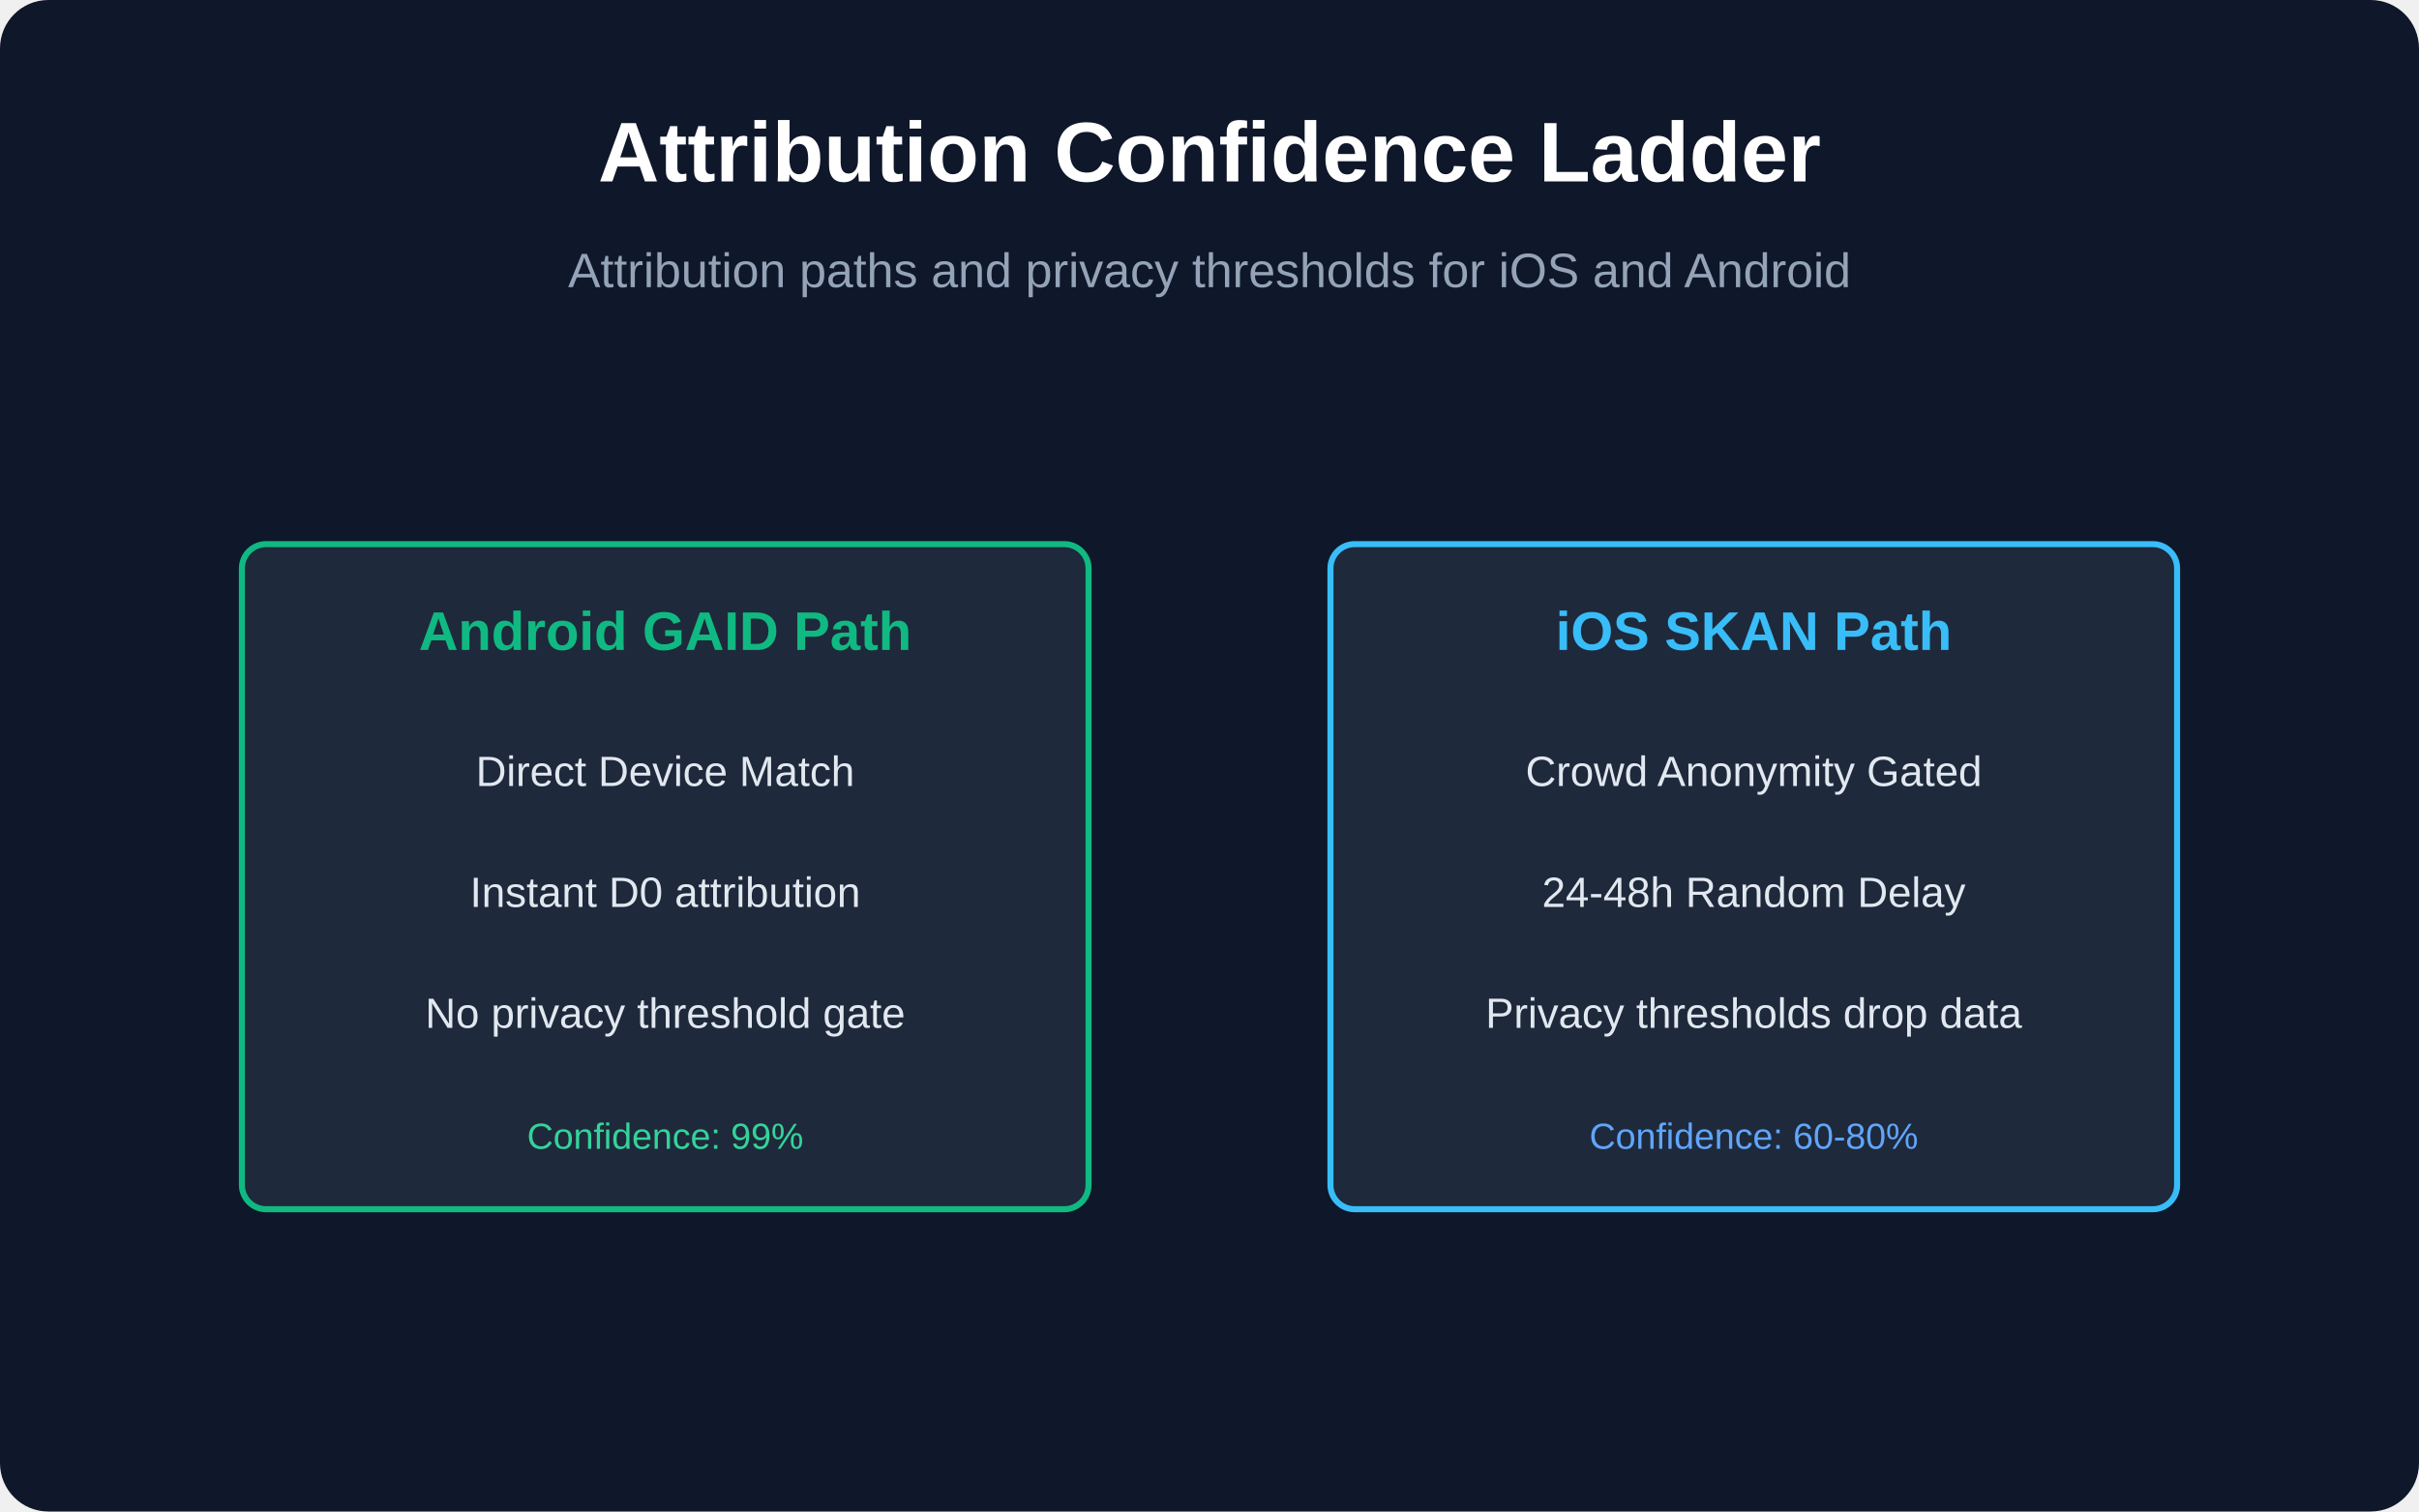
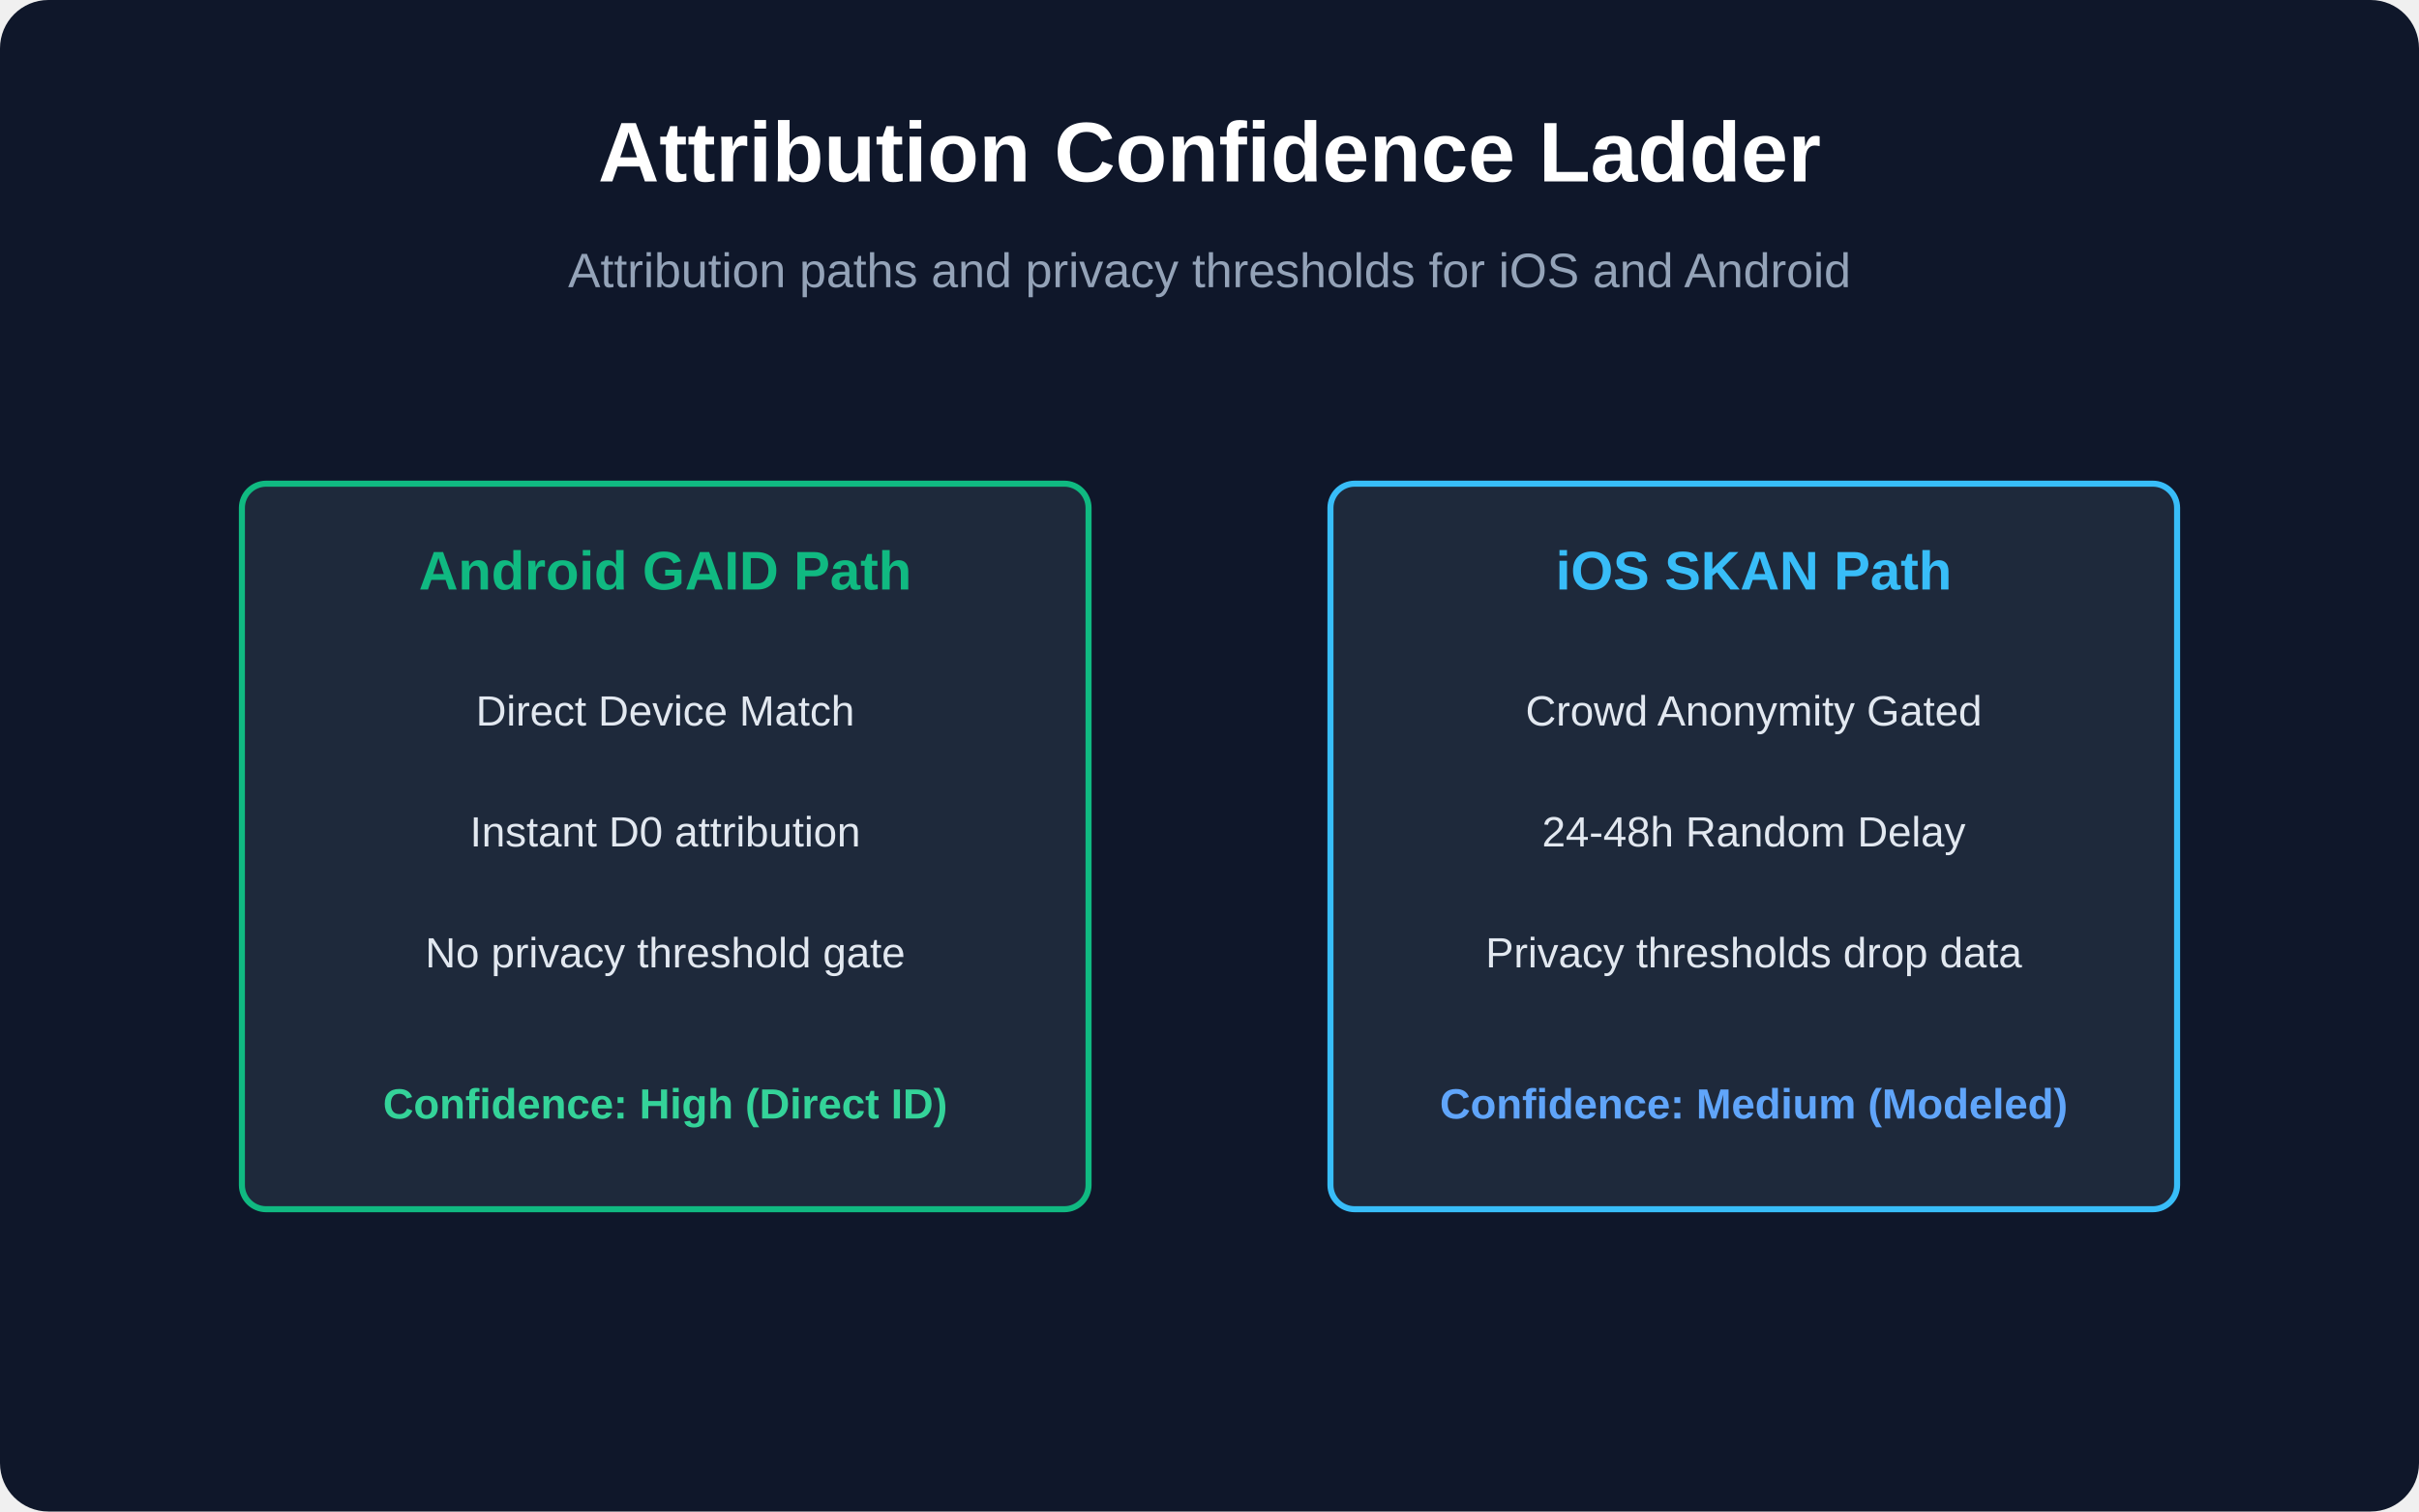
<svg xmlns="http://www.w3.org/2000/svg" viewBox="0 0 800 500" width="800" height="500">
  <rect width="100%" height="100%" fill="#0f172a" rx="16" />
  <text x="400" y="60" font-family="Segoe UI, Arial, sans-serif" font-size="28" font-weight="bold" fill="#ffffff" text-anchor="middle">Attribution Confidence Ladder</text>
  <text x="400" y="95" font-family="Segoe UI, Arial, sans-serif" font-size="16" fill="#94a3b8" text-anchor="middle">Attribution paths and privacy thresholds for iOS and Android</text>
  <defs>
    <marker id="arrow" markerWidth="10" markerHeight="10" refX="9" refY="3" orient="auto" markerUnits="strokeWidth">
      <path d="M0,0 L0,6 L9,3 z" fill="#38bdf8" />
    </marker>
  </defs>
-   <rect x="80" y="180" width="280" height="220" rx="8" fill="#1e293b" stroke="#10b981" stroke-width="2" />
-   <text x="220" y="215" font-family="Arial" font-size="18" font-weight="bold" fill="#10b981" text-anchor="middle">Android GAID Path</text>
-   <text x="220" y="260" font-family="Arial" font-size="14" fill="#e2e8f0" text-anchor="middle">Direct Device Match</text>
-   <text x="220" y="300" font-family="Arial" font-size="14" fill="#e2e8f0" text-anchor="middle">Instant D0 attribution</text>
-   <text x="220" y="340" font-family="Arial" font-size="14" fill="#e2e8f0" text-anchor="middle">No privacy threshold gate</text>
-   <text x="220" y="380" font-family="Arial" font-size="12" fill="#34d399" text-anchor="middle">Confidence: 99%</text>
-   <rect x="440" y="180" width="280" height="220" rx="8" fill="#1e293b" stroke="#38bdf8" stroke-width="2" />
-   <text x="580" y="215" font-family="Arial" font-size="18" font-weight="bold" fill="#38bdf8" text-anchor="middle">iOS SKAN Path</text>
-   <text x="580" y="260" font-family="Arial" font-size="14" fill="#e2e8f0" text-anchor="middle">Crowd Anonymity Gated</text>
-   <text x="580" y="300" font-family="Arial" font-size="14" fill="#e2e8f0" text-anchor="middle">24-48h Random Delay</text>
-   <text x="580" y="340" font-family="Arial" font-size="14" fill="#e2e8f0" text-anchor="middle">Privacy thresholds drop data</text>
-   <text x="580" y="380" font-family="Arial" font-size="12" fill="#60a5fa" text-anchor="middle">Confidence: 60-80%</text>
+   <rect x="80" y="160" width="280" height="240" rx="8" fill="#1e293b" stroke="#10b981" stroke-width="2" />
+   <text x="220" y="195" font-family="Arial" font-size="18" font-weight="bold" fill="#10b981" text-anchor="middle">Android GAID Path</text>
+   <text x="220" y="240" font-family="Arial" font-size="14" fill="#e2e8f0" text-anchor="middle">Direct Device Match</text>
+   <text x="220" y="280" font-family="Arial" font-size="14" fill="#e2e8f0" text-anchor="middle">Instant D0 attribution</text>
+   <text x="220" y="320" font-family="Arial" font-size="14" fill="#e2e8f0" text-anchor="middle">No privacy threshold gate</text>
+   <text x="220" y="370" font-family="Arial" font-size="14" fill="#34d399" font-weight="bold" text-anchor="middle">Confidence: High (Direct ID)</text>
+   <rect x="440" y="160" width="280" height="240" rx="8" fill="#1e293b" stroke="#38bdf8" stroke-width="2" />
+   <text x="580" y="195" font-family="Arial" font-size="18" font-weight="bold" fill="#38bdf8" text-anchor="middle">iOS SKAN Path</text>
+   <text x="580" y="240" font-family="Arial" font-size="14" fill="#e2e8f0" text-anchor="middle">Crowd Anonymity Gated</text>
+   <text x="580" y="280" font-family="Arial" font-size="14" fill="#e2e8f0" text-anchor="middle">24-48h Random Delay</text>
+   <text x="580" y="320" font-family="Arial" font-size="14" fill="#e2e8f0" text-anchor="middle">Privacy thresholds drop data</text>
+   <text x="580" y="370" font-family="Arial" font-size="14" fill="#60a5fa" font-weight="bold" text-anchor="middle">Confidence: Medium (Modeled)</text>
</svg>
